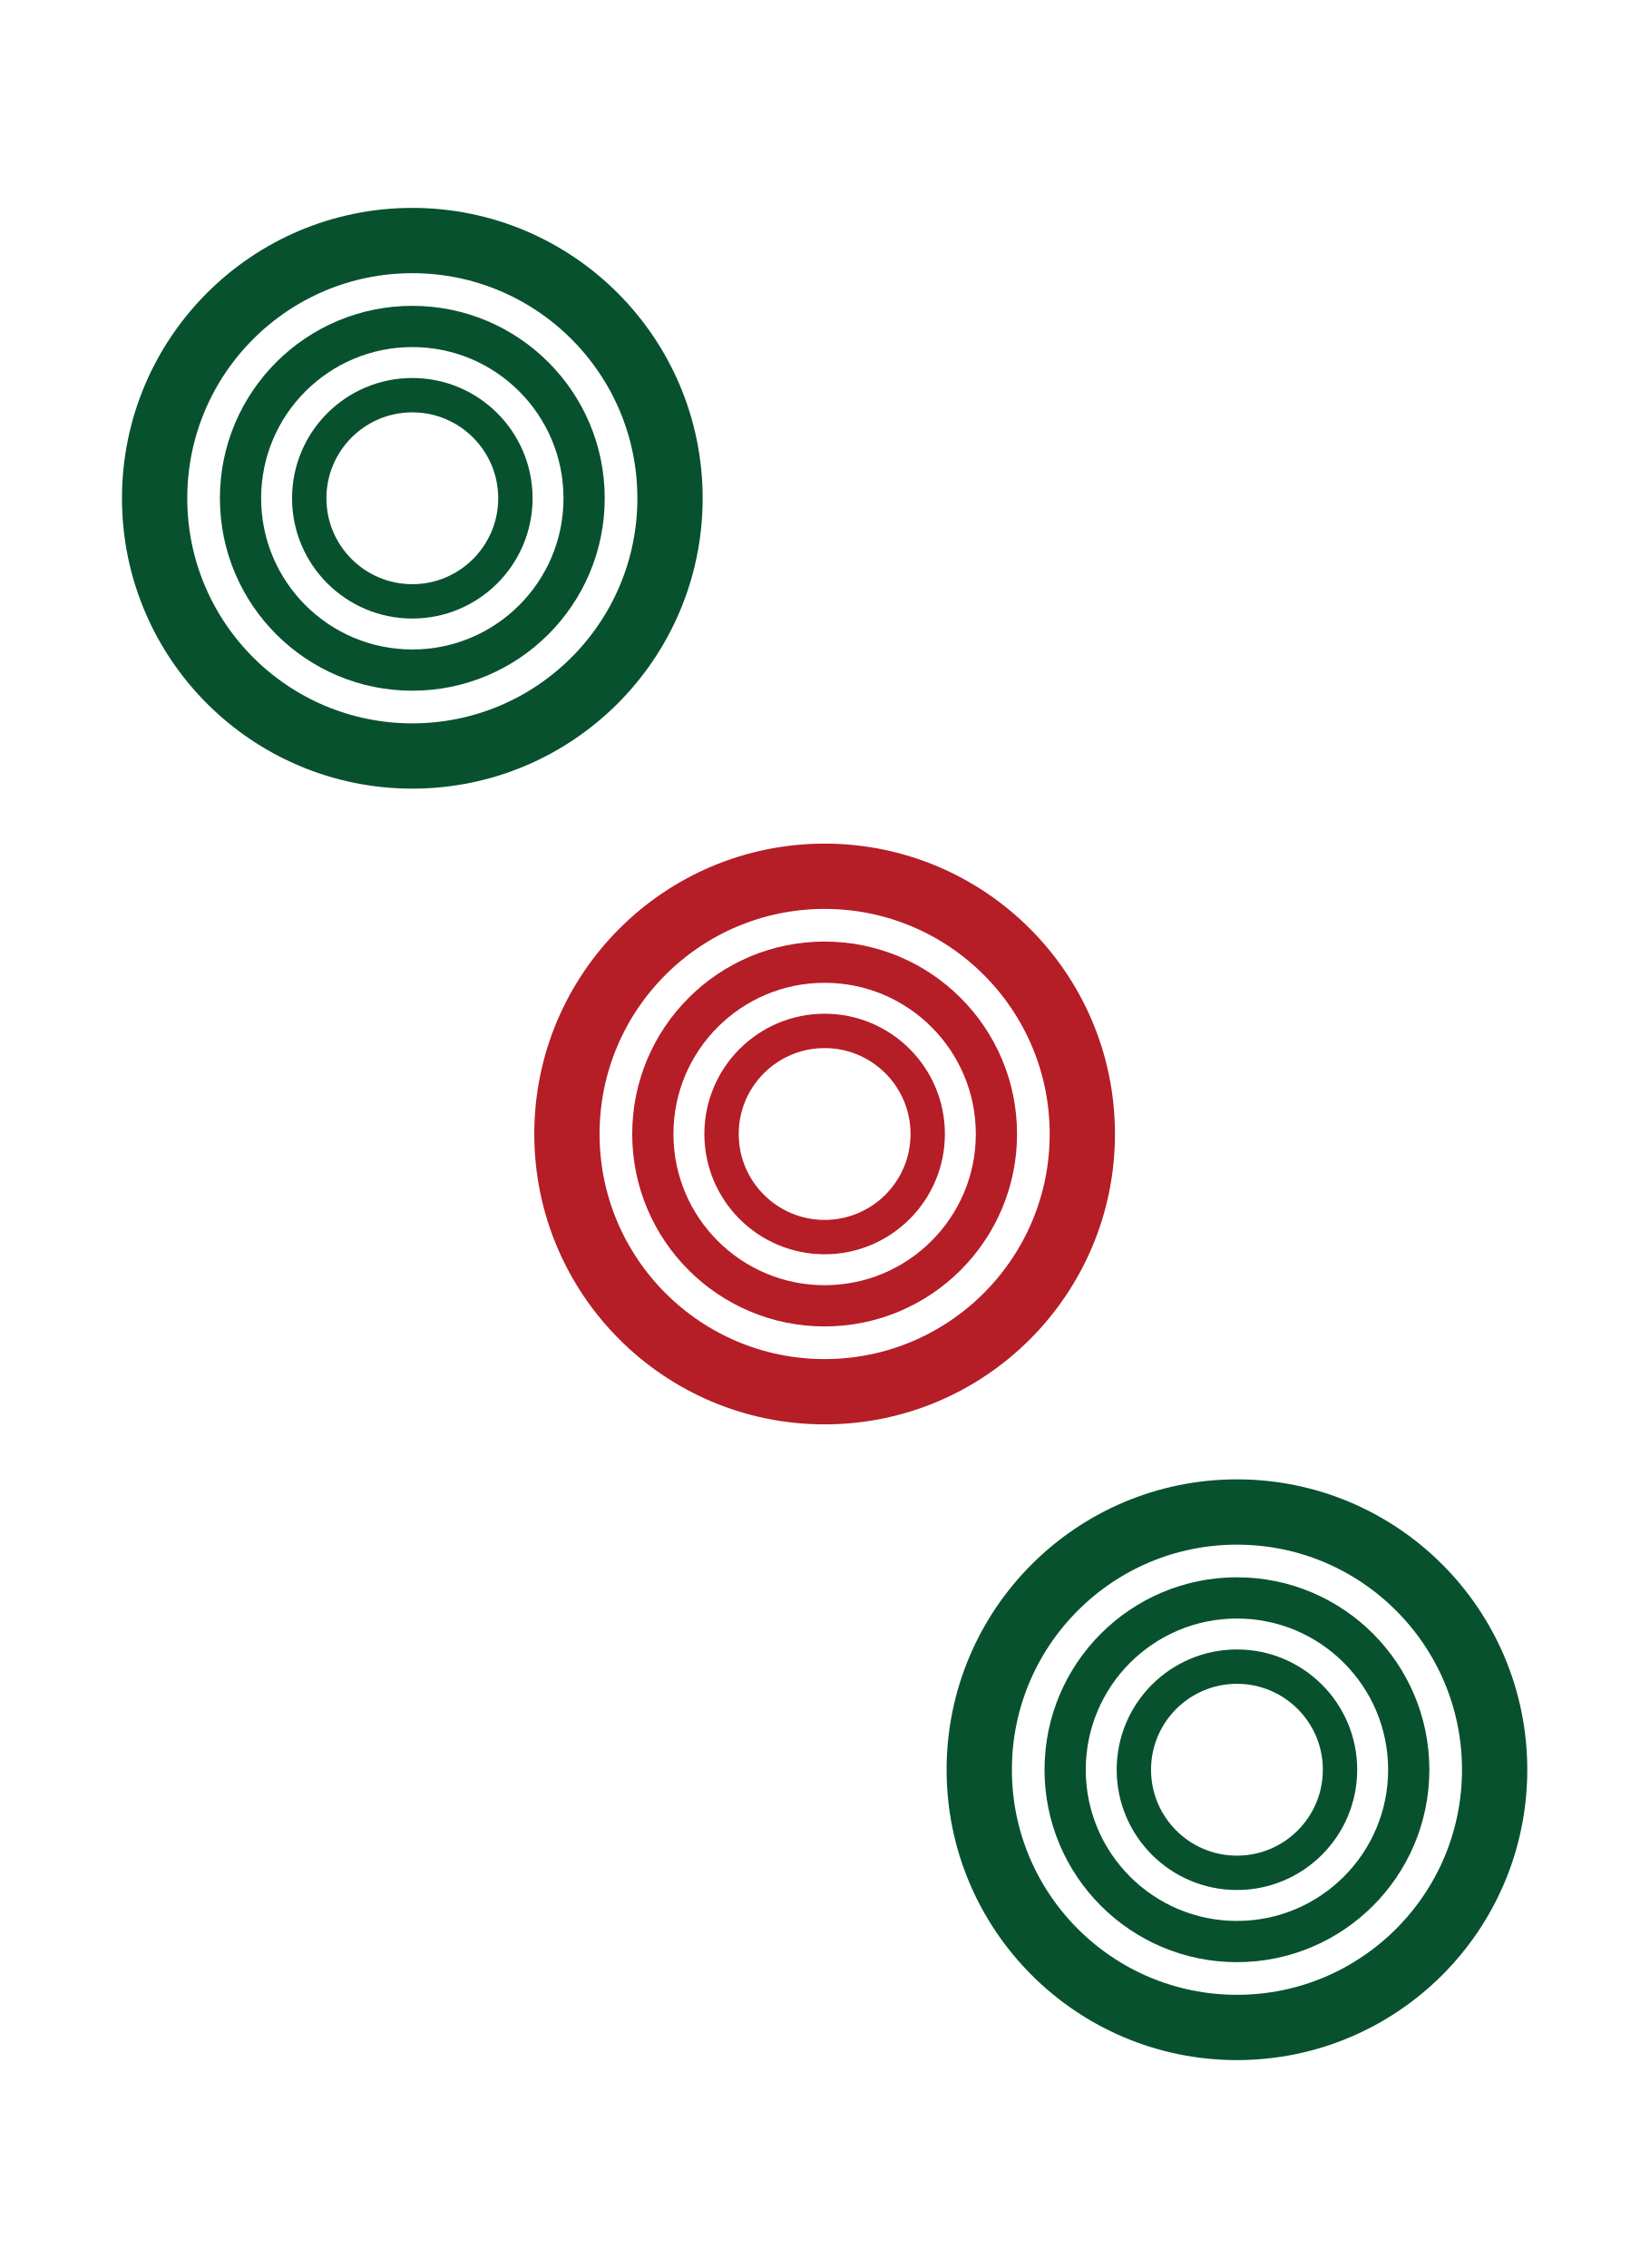
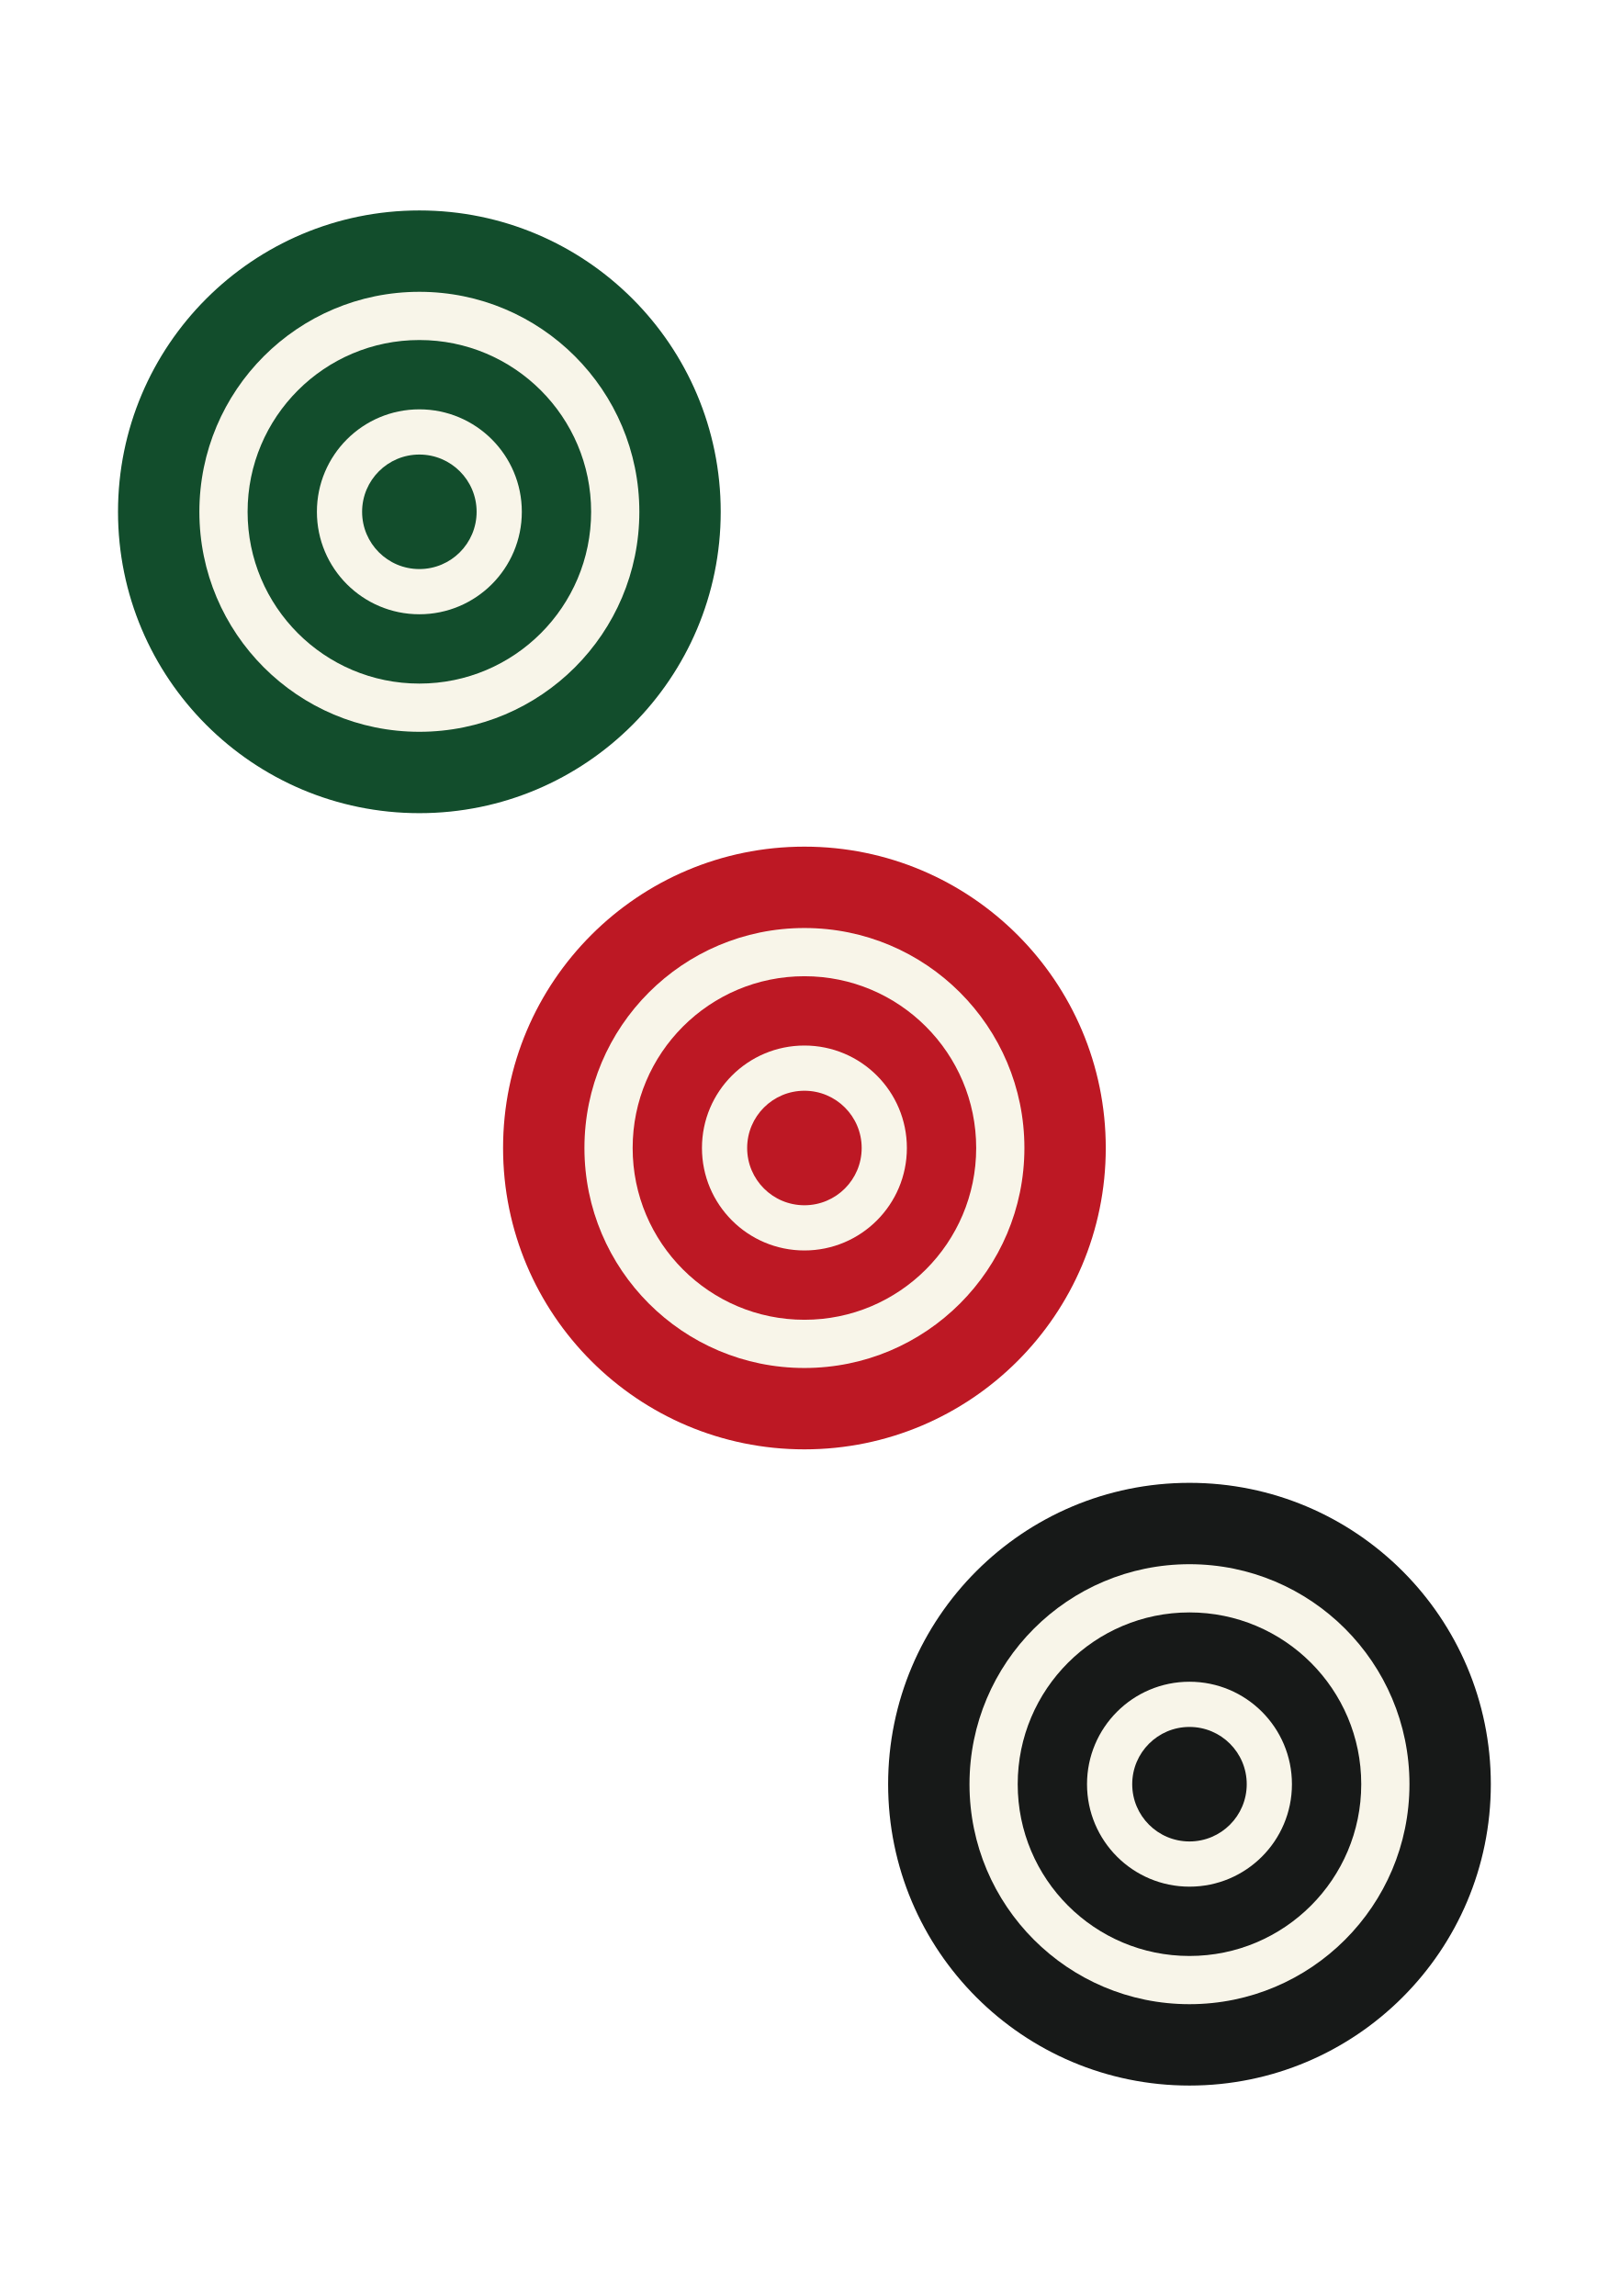
- <svg xmlns="http://www.w3.org/2000/svg" width="96" height="132" viewBox="0 0 96 132">
-   <g fill="none" stroke="#07512f">
-     <circle cx="24" cy="29" r="15" stroke-width="3.8" />
-     <circle cx="24" cy="29" r="10" stroke-width="2.4" />
-     <circle cx="24" cy="29" r="6" stroke-width="2" />
-   </g>
-   <g fill="none" stroke="#b51d27">
-     <circle cx="48" cy="66" r="15" stroke-width="3.8" />
-     <circle cx="48" cy="66" r="10" stroke-width="2.4" />
-     <circle cx="48" cy="66" r="6" stroke-width="2" />
-   </g>
-   <g fill="none" stroke="#07512f">
-     <circle cx="72" cy="103" r="15" stroke-width="3.8" />
-     <circle cx="72" cy="103" r="10" stroke-width="2.4" />
-     <circle cx="72" cy="103" r="6" stroke-width="2" />
+ <svg xmlns="http://www.w3.org/2000/svg" width="768" height="1096" viewBox="0 0 96 137.14">
+   <g transform="translate(0 2.57)">
+     <g fill="#124d2c">
+       <circle cx="25" cy="28" r="18" />
+       <circle cx="25" cy="28" r="13.14" fill="#f8f5e9" />
+       <circle cx="25" cy="28" r="10.26" />
+       <circle cx="25" cy="28" r="6.12" fill="#f8f5e9" />
+       <circle cx="25" cy="28" r="3.42" />
+     </g>
+     <g fill="#bd1824">
+       <circle cx="48" cy="66" r="18" />
+       <circle cx="48" cy="66" r="13.14" fill="#f8f5e9" />
+       <circle cx="48" cy="66" r="10.26" />
+       <circle cx="48" cy="66" r="6.12" fill="#f8f5e9" />
+       <circle cx="48" cy="66" r="3.42" />
+     </g>
+     <g fill="#171918">
+       <circle cx="71" cy="104" r="18" />
+       <circle cx="71" cy="104" r="13.14" fill="#f8f5e9" />
+       <circle cx="71" cy="104" r="10.26" />
+       <circle cx="71" cy="104" r="6.12" fill="#f8f5e9" />
+       <circle cx="71" cy="104" r="3.42" />
+     </g>
  </g>
</svg>
